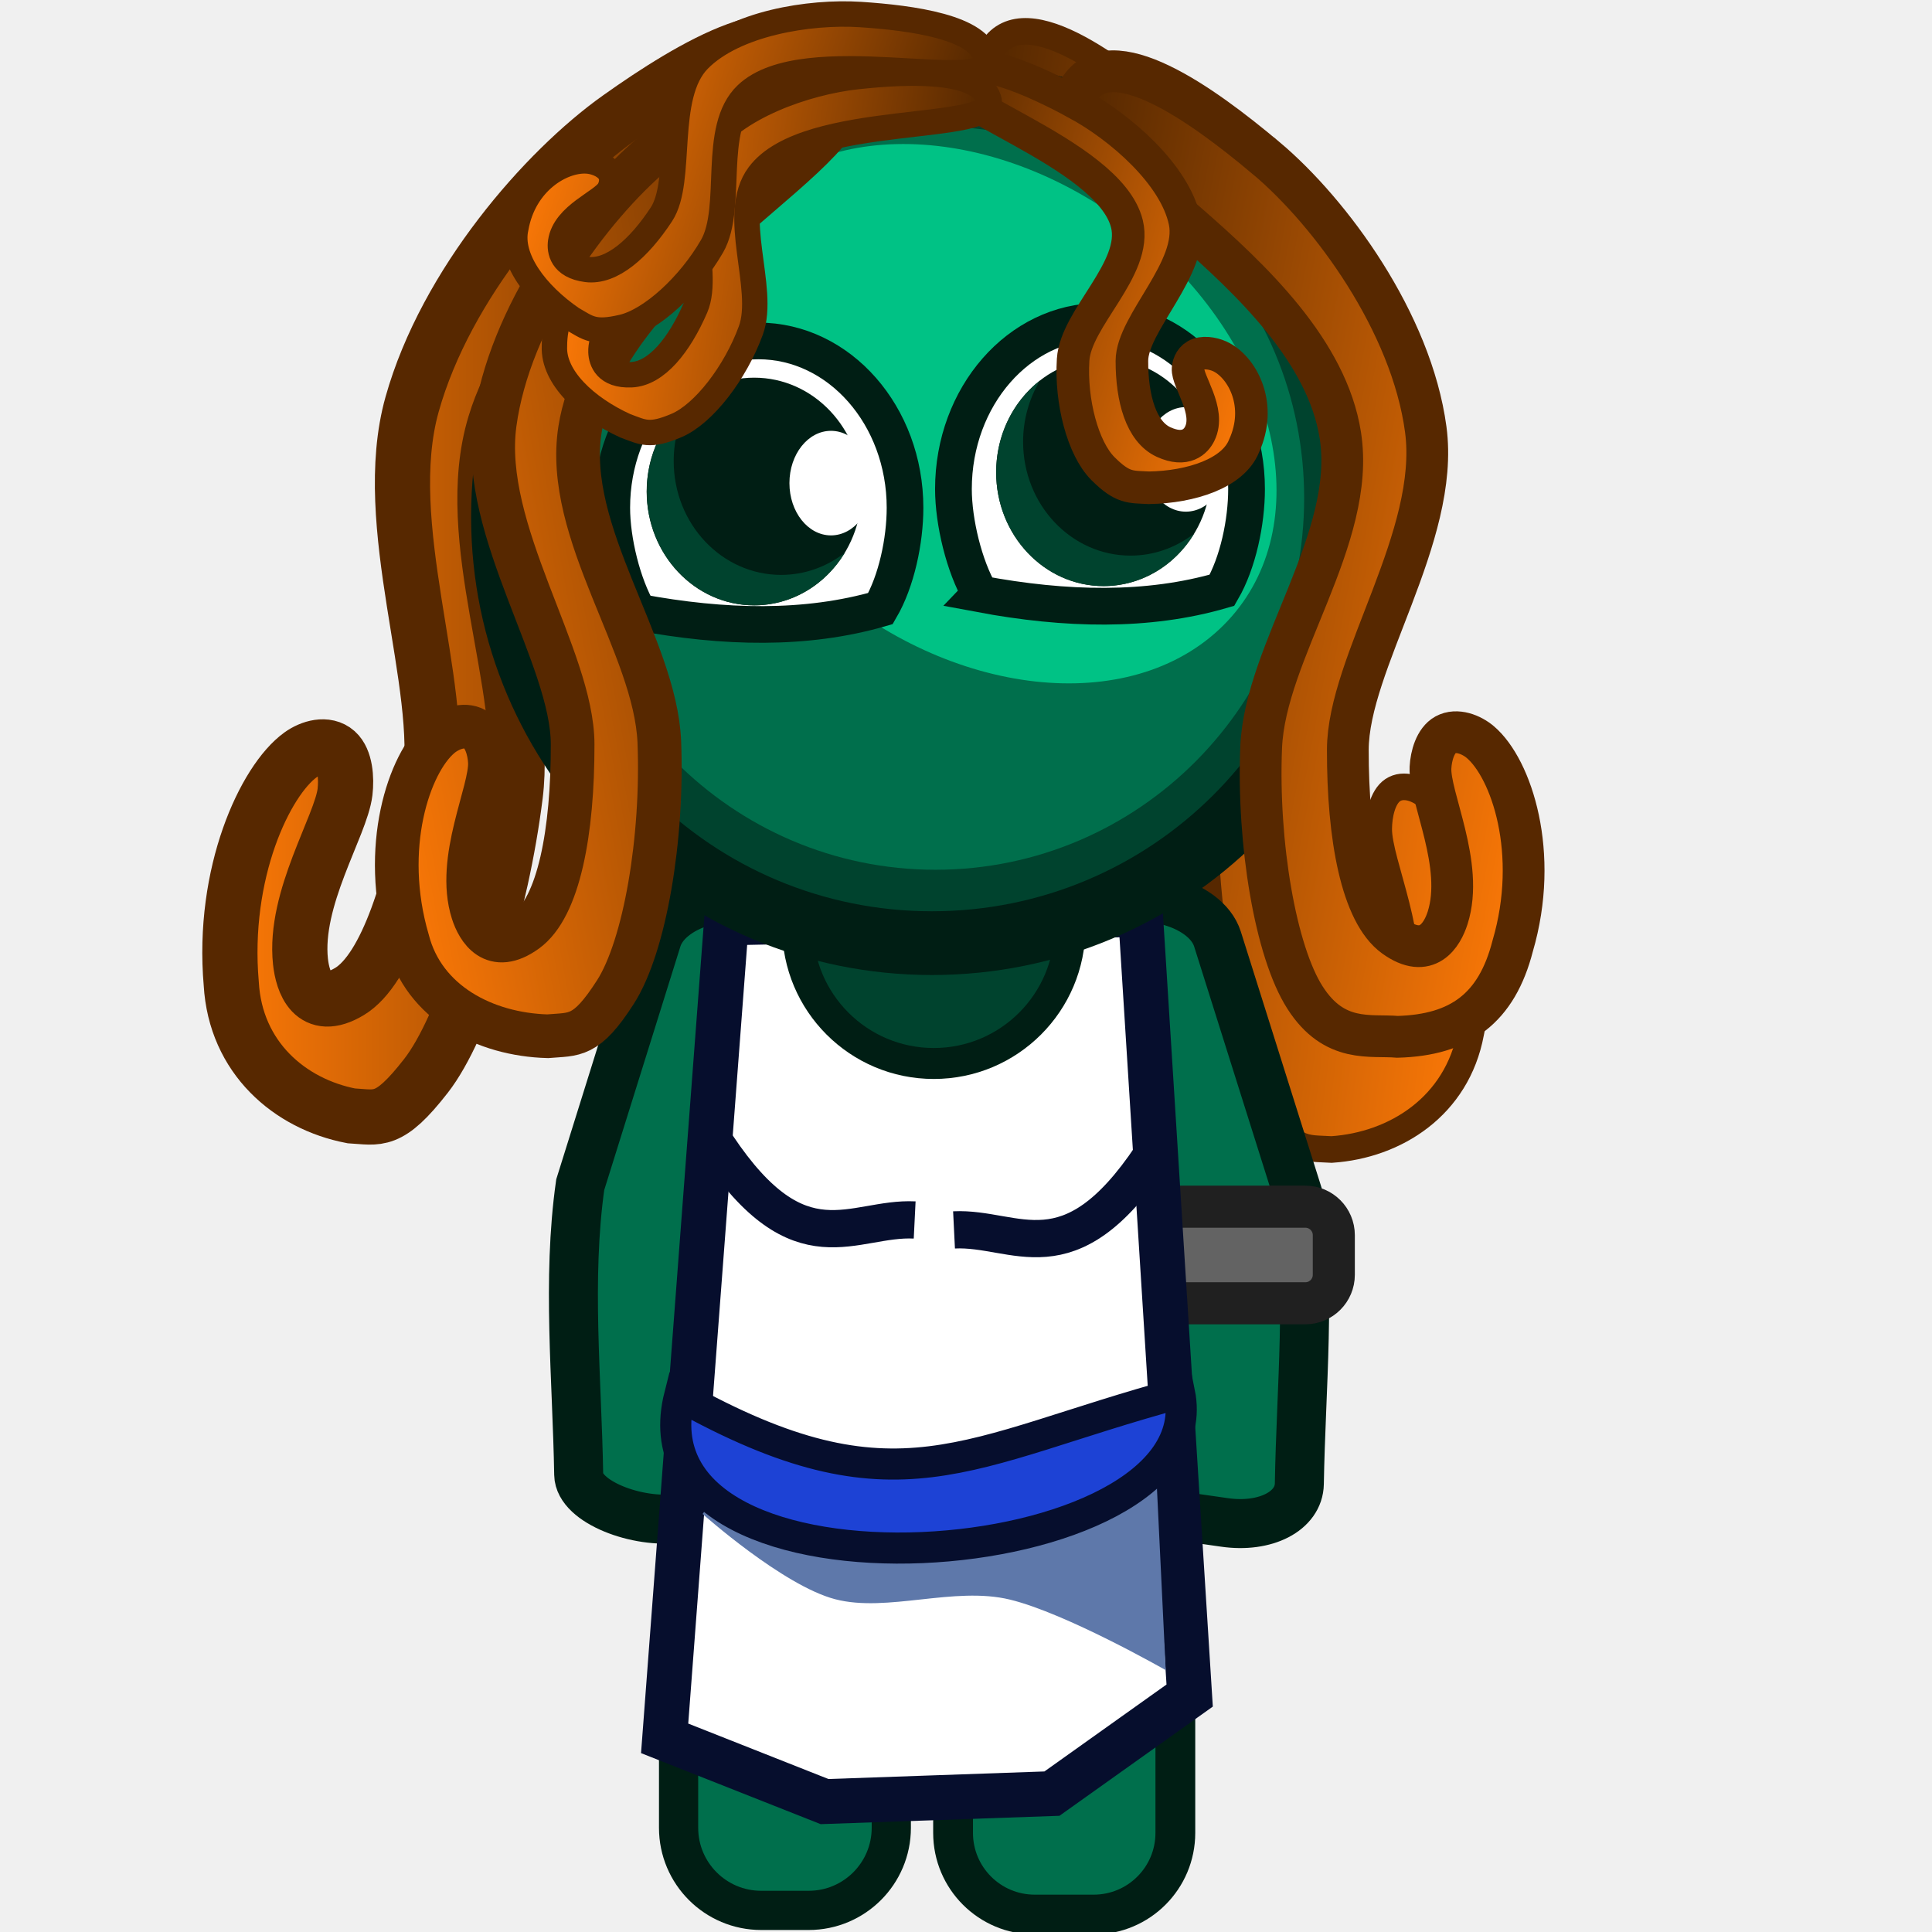
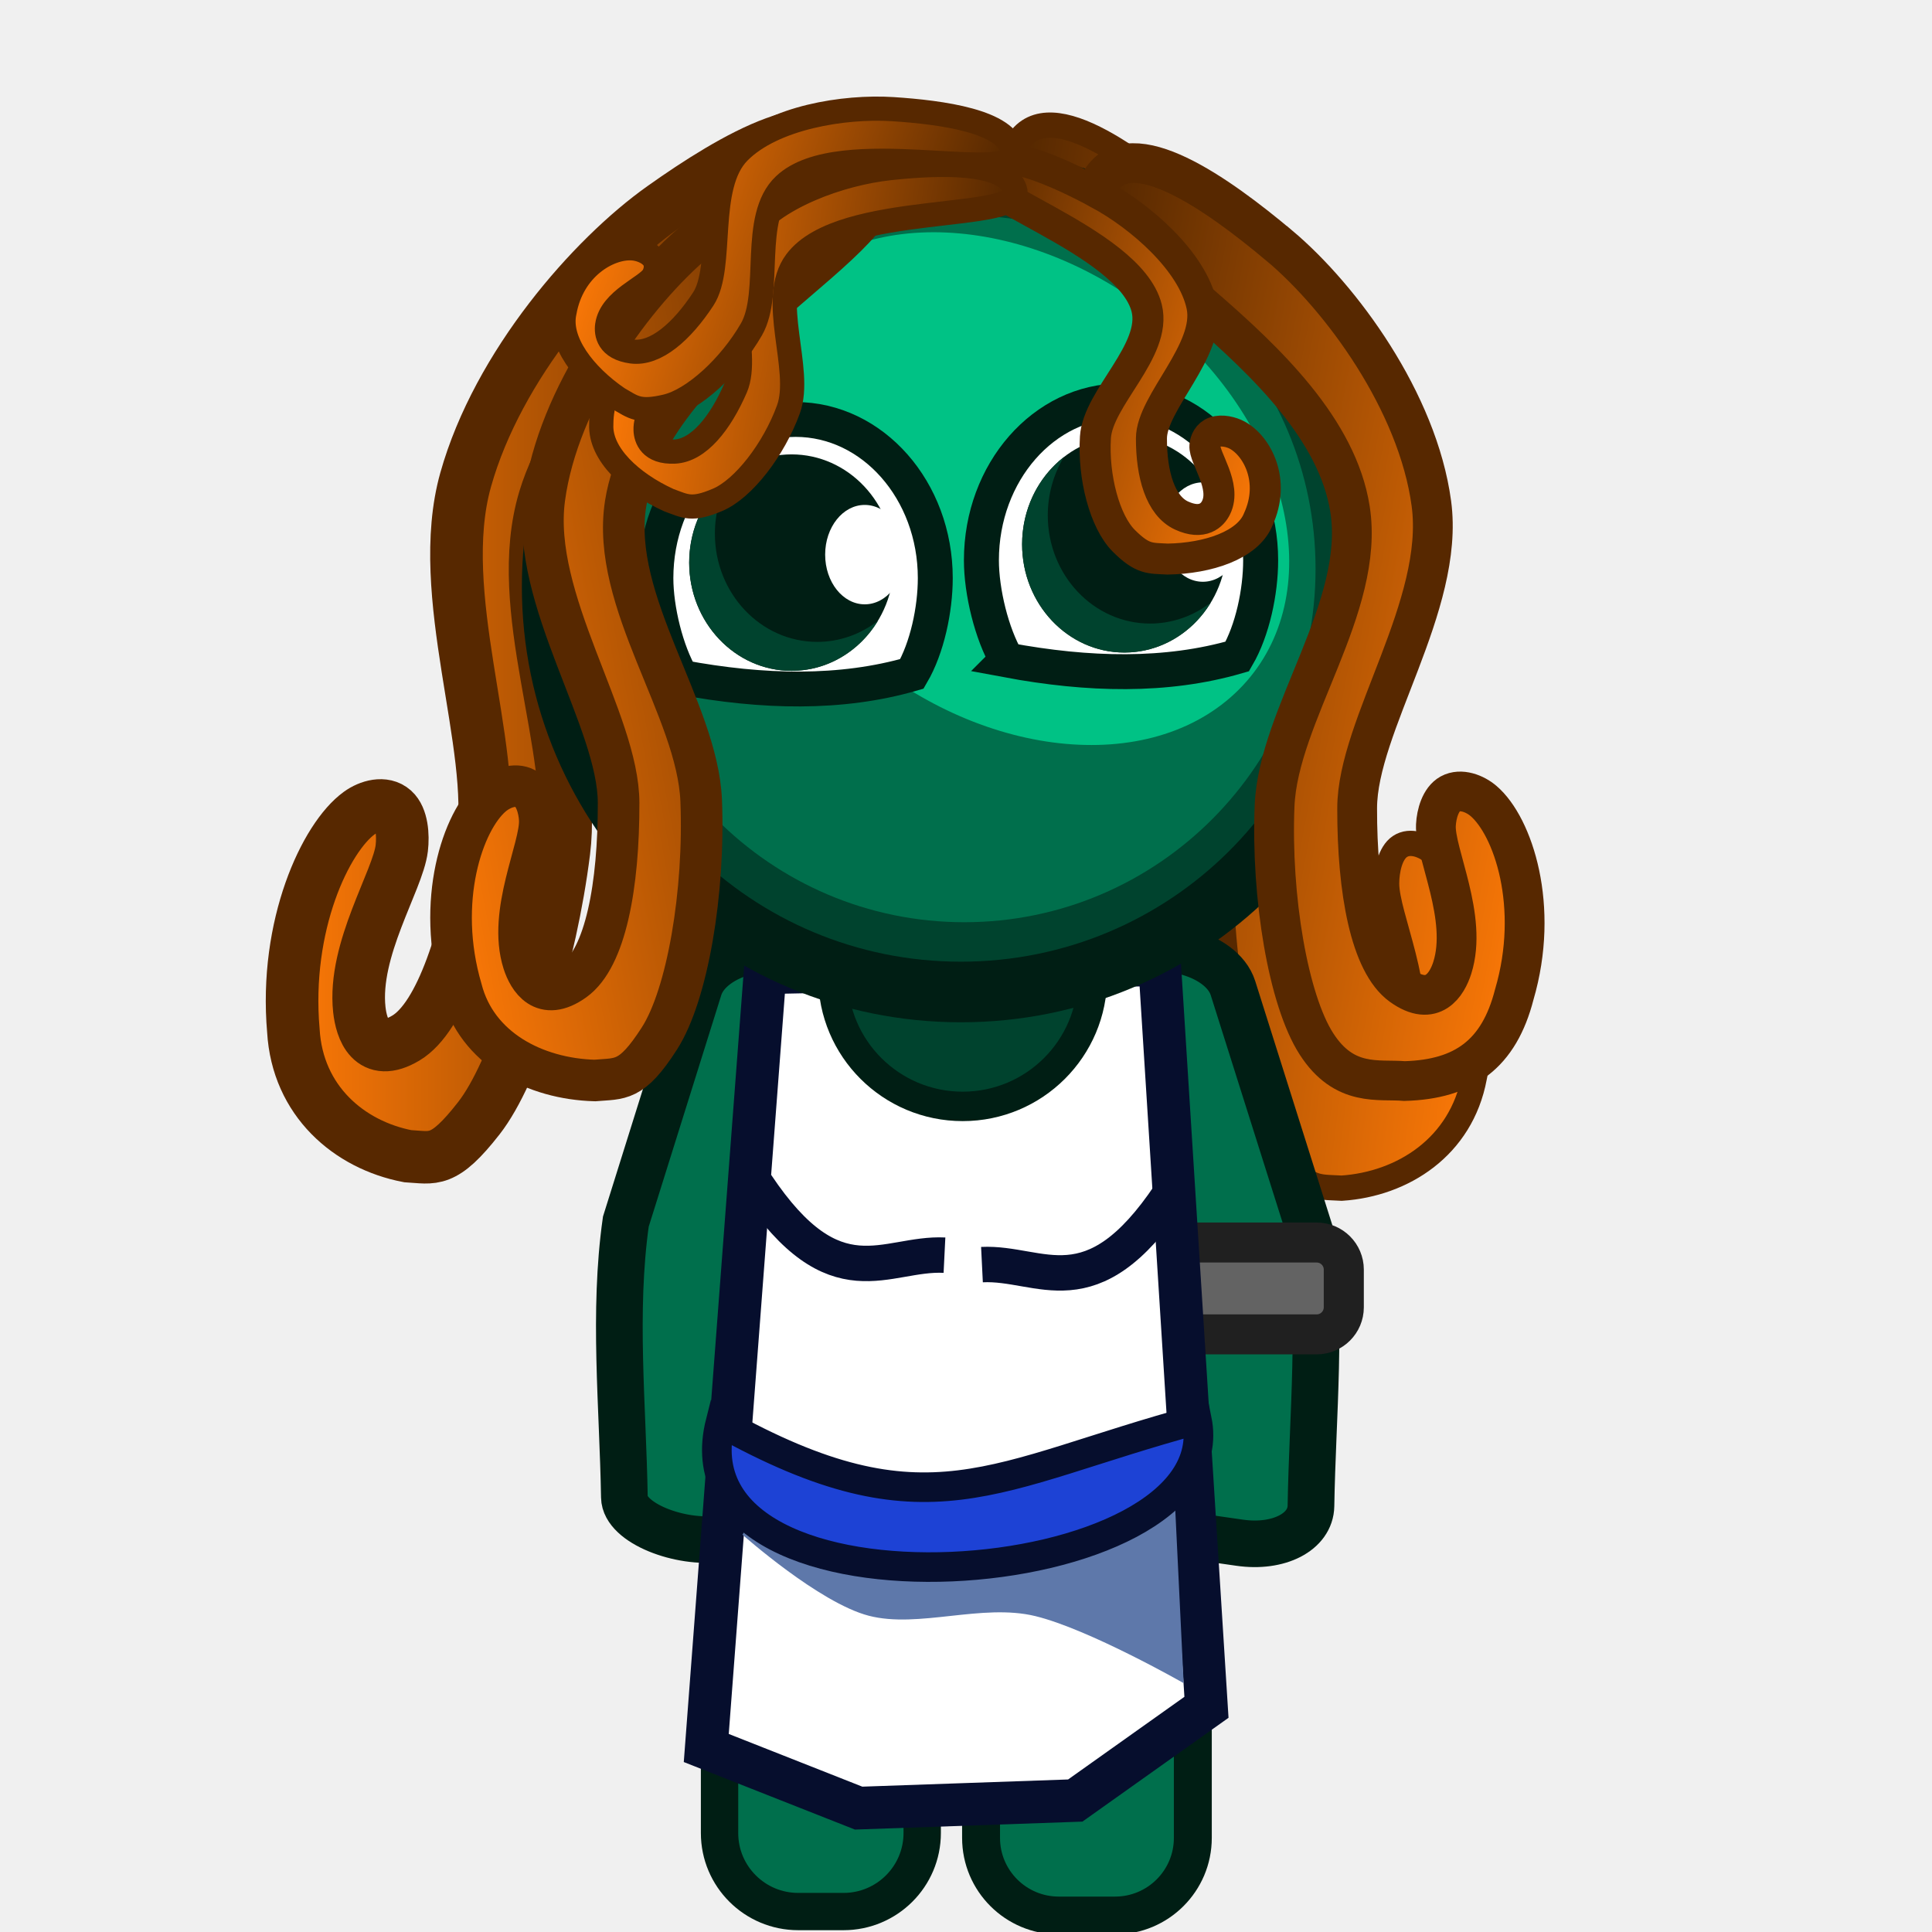
<svg xmlns="http://www.w3.org/2000/svg" xmlns:xlink="http://www.w3.org/1999/xlink" width="100" height="100" viewBox="0 0 26.458 26.458" version="1.1" id="svg5" xml:space="preserve">
  <defs id="defs2">
    <linearGradient id="linearGradient25">
      <stop style="stop-color:#ff7a07;stop-opacity:1;" offset="0" id="stop25" />
      <stop style="stop-color:#4f2500;stop-opacity:1;" offset="1" id="stop26" />
    </linearGradient>
    <linearGradient id="linearGradient13895">
      <stop style="stop-color:#000000;stop-opacity:1;" offset="0" id="stop13893" />
    </linearGradient>
    <filter style="color-interpolation-filters:sRGB;" id="filter14269" x="-0.312" y="-0.296" width="1.623" height="1.592">
      <feGaussianBlur stdDeviation="0.205" result="blur" id="feGaussianBlur14263" />
      <feComposite in="SourceGraphic" in2="blur" operator="in" result="composite1" id="feComposite14265" />
      <feComposite in="composite1" in2="composite1" operator="in" result="composite2" id="feComposite14267" />
    </filter>
    <linearGradient xlink:href="#linearGradient25" id="linearGradient26" x1="31.332" y1="17.465" x2="41.037" y2="17.465" gradientUnits="userSpaceOnUse" gradientTransform="matrix(0.8630595,0,0,0.9815775,-24.06081,-9.209315)" />
    <linearGradient xlink:href="#linearGradient25" id="linearGradient28" gradientUnits="userSpaceOnUse" gradientTransform="matrix(0.8556845,-0.1176413,0.1562352,0.8334166,-25.02299,-2.66728)" x1="31.332" y1="17.465" x2="41.037" y2="17.465" />
    <linearGradient xlink:href="#linearGradient25" id="linearGradient29" gradientUnits="userSpaceOnUse" gradientTransform="matrix(-0.8556845,-0.1176413,-0.1562352,0.8334166,51.32215,-2.590417)" x1="31.332" y1="17.465" x2="41.037" y2="17.465" />
    <linearGradient xlink:href="#linearGradient25" id="linearGradient30" gradientUnits="userSpaceOnUse" gradientTransform="matrix(-0.8810269,-0.1055513,-0.123513,0.9738849,50.79051,-5.025072)" x1="31.332" y1="17.465" x2="41.037" y2="17.465" />
    <linearGradient xlink:href="#linearGradient25" id="linearGradient31" gradientUnits="userSpaceOnUse" gradientTransform="matrix(-0.5811776,-0.05116711,-0.1061144,0.3624878,37.82335,-0.6518161)" x1="31.332" y1="17.465" x2="41.037" y2="17.465" />
    <linearGradient xlink:href="#linearGradient25" id="linearGradient32" gradientUnits="userSpaceOnUse" gradientTransform="matrix(0.5643045,0.185282,-0.05607569,0.4000243,-8.914278,-10.34722)" x1="31.332" y1="17.465" x2="41.037" y2="17.465" />
    <linearGradient xlink:href="#linearGradient25" id="linearGradient33" gradientUnits="userSpaceOnUse" gradientTransform="matrix(0.5241001,0.2794424,-0.1239424,0.3844506,-6.606401,-14.57521)" x1="31.332" y1="17.465" x2="41.037" y2="17.465" />
  </defs>
  <g id="layer1">
-     <path style="fill:url(#linearGradient30);stroke:#572800;stroke-width:0.364;stroke-dasharray:none;stroke-opacity:1" d="m 16.216,1.737 c 0.94,0.835 2.131,2.538 2.396,4.235 0.266,1.696 -0.951,3.754 -0.901,5.138 0.05,1.384 0.289,2.586 0.765,2.947 0.476,0.361 0.67,-0.054 0.735,-0.325 0.205,-0.85 -0.332,-1.911 -0.33,-2.38 9.08e-4,-0.189 0.052,-0.437 0.191,-0.531 0.151,-0.102 0.363,-0.017 0.495,0.102 0.45,0.406 0.899,1.736 0.574,3.224 -0.187,1 -1.027,1.536 -1.904,1.595 -0.381,-0.024 -0.536,0.048 -0.977,-0.669 -0.441,-0.717 -0.762,-2.43 -0.765,-3.961 -0.003,-1.531 1.213,-3.374 0.923,-5.006 -0.469,-2.641 -4.346,-4.388 -3.87,-5.363 0.406,-0.831 1.727,0.159 2.667,0.995 z" id="path30" />
-     <path id="path23" style="fill:#006f4c;fill-opacity:1;stroke:#001e14;stroke-width:0.671;stroke-miterlimit:4;stroke-dasharray:none;stroke-opacity:1" d="m 9.706,12.328 c -0.347,0.081 -0.628,0.278 -0.708,0.532 l -1.052,3.364 c -0.184,1.305 -0.043,2.653 -0.021,3.97 0.006,0.375 0.81,0.678 1.371,0.597 0.605,-0.064 0.887,-0.15 1.033,-0.826 0.117,-1.099 -0.254,-2.294 -0.009,-3.369 l 1.101,-3.49 c 0.116,-0.368 -0.237,-0.71 -0.792,-0.767 l -0.42,-0.043 c -0.173,-0.018 -0.345,-0.005 -0.503,0.032 z" />
-     <path id="path22" style="fill:#006f4c;fill-opacity:1;stroke:#001e14;stroke-width:0.671;stroke-miterlimit:4;stroke-dasharray:none;stroke-opacity:1" d="m 15.965,12.328 c 0.347,0.081 0.628,0.278 0.708,0.532 l 1.1,3.489 c 0.184,1.305 0.043,2.653 0.021,3.97 -0.006,0.375 -0.464,0.611 -1.025,0.53 l -0.425,-0.061 c -0.561,-0.081 -1.008,-0.449 -1.002,-0.823 -0.117,-1.099 0.254,-2.294 0.009,-3.369 l -1.101,-3.49 c -0.116,-0.368 0.237,-0.71 0.792,-0.767 l 0.42,-0.043 c 0.173,-0.018 0.345,-0.005 0.503,0.032 z" />
-     <rect style="fill:#636363;fill-opacity:1;stroke:#202020;stroke-width:0.576;stroke-opacity:1" id="rect22" width="2.95" height="1.323" x="-18.266" y="16.525" ry="0.39" transform="scale(-1,1)" />
-     <path style="fill:url(#linearGradient26);stroke:#572800;stroke-width:0.756;stroke-dasharray:none;stroke-opacity:1" d="M 8.474,1.617 C 7.465,2.334 6.108,3.883 5.644,5.536 5.18,7.188 6.102,9.376 5.884,10.744 5.666,12.112 5.289,13.277 4.785,13.579 4.282,13.88 4.145,13.445 4.115,13.169 c -0.094,-0.868 0.555,-1.858 0.61,-2.324 0.022,-0.188 0.003,-0.44 -0.12,-0.55 -0.134,-0.12 -0.348,-0.06 -0.49,0.043 -0.484,0.35 -1.08,1.617 -0.948,3.133 0.058,1.015 0.803,1.648 1.642,1.81 0.371,0.021 0.512,0.111 1.025,-0.548 C 6.347,14.073 6.866,12.411 7.056,10.891 7.246,9.371 6.299,7.397 6.778,5.811 7.554,3.244 11.509,1.971 11.169,0.946 10.879,0.073 9.483,0.899 8.474,1.617 Z" id="path17" />
-     <rect style="fill:#006f4c;fill-opacity:1;stroke:#001e14;stroke-width:0.537;stroke-opacity:1" id="rect46" width="2.913" height="6.427" x="9.293" y="19.735" ry="1.131" />
-     <rect style="fill:#006f4c;fill-opacity:1;stroke:#001e14;stroke-width:0.545;stroke-opacity:1" id="rect47" width="3.044" height="6.352" x="13.052" y="19.867" ry="1.118" />
-     <path id="rect9738" style="fill:#ffffff;fill-opacity:1;stroke:#060e2d;stroke-width:0.614;stroke-miterlimit:4;stroke-dasharray:none;stroke-opacity:1" d="m 9.947,12.639 -0.845,11.167 2.19,0.866 3.114,-0.109 1.886,-1.343 -0.673,-10.697 z" />
-     <ellipse style="fill:#00432e;fill-opacity:1;stroke:#001e14;stroke-width:0.424;stroke-miterlimit:4;stroke-dasharray:none;stroke-opacity:1" id="path11105" cx="12.788" cy="12.699" rx="1.865" ry="1.865" />
-     <ellipse style="fill:#00432e;fill-opacity:1;stroke:#001e14;stroke-width:0.873;stroke-miterlimit:4;stroke-dasharray:none;stroke-opacity:1" id="ellipse3" cx="12.762" cy="7.076" rx="5.874" ry="5.84" />
-     <ellipse style="fill:#006f4c;fill-opacity:1;stroke:none;stroke-width:0.303;stroke-miterlimit:4;stroke-dasharray:none;stroke-opacity:1" id="ellipse4" cx="12.811" cy="6.821" rx="5.049" ry="5.09" />
-     <ellipse style="fill:#00c285;fill-opacity:1;stroke:none;stroke-width:0.898;stroke-dasharray:none;stroke-opacity:1" id="ellipse8" cx="5.283" cy="13.206" rx="3.255" ry="4.343" transform="matrix(0.7525926,-0.6584864,0.7214877,0.6924272,0,0)" />
-     <path id="path12" style="fill:#ffffff;fill-opacity:1;stroke:#001e14;stroke-width:0.502;stroke-miterlimit:4;stroke-dasharray:none;stroke-opacity:1" d="M 8.745,8.384 C 8.525,8.009 8.378,7.405 8.378,6.954 8.378,5.692 9.277,4.669 10.386,4.669 c 1.109,1.5e-5 2.008,1.023 2.008,2.285 -5e-6,0.451 -0.117,1.005 -0.336,1.38 -1.019,0.295 -2.141,0.269 -3.313,0.05 z" />
-     <ellipse style="fill:#001e14;fill-opacity:1;stroke:none;stroke-width:1.415" id="ellipse31" cx="10.328" cy="6.731" rx="1.472" ry="1.559" />
-     <path id="path36" style="fill:#00432e;fill-opacity:1;stroke:none;stroke-width:1.415" d="M 9.457,5.475 A 1.472,1.559 0 0 0 8.857,6.731 1.472,1.559 0 0 0 10.329,8.29 1.472,1.559 0 0 0 11.569,7.57 1.472,1.559 0 0 1 10.698,7.873 1.472,1.559 0 0 1 9.226,6.313 1.472,1.559 0 0 1 9.457,5.475 Z" />
-     <ellipse style="fill:#ffffff;fill-opacity:1;stroke:none;stroke-width:0.597" id="ellipse36" cx="11.38" cy="6.616" rx="0.569" ry="0.716" />
-     <path id="path42" style="fill:#ffffff;fill-opacity:1;stroke:#001e14;stroke-width:0.503;stroke-miterlimit:4;stroke-dasharray:none;stroke-opacity:1" d="M 13.424,8.133 C 13.204,7.756 13.057,7.149 13.057,6.697 c 9.7e-5,-1.268 0.899,-2.296 2.007,-2.296 1.109,1.5e-5 2.007,1.028 2.007,2.296 -6e-6,0.453 -0.117,1.009 -0.336,1.386 -1.019,0.297 -2.141,0.27 -3.312,0.051 z" />
-     <ellipse style="fill:#001e14;fill-opacity:1;stroke:none;stroke-width:1.415" id="ellipse42" cx="15.114" cy="6.467" rx="1.472" ry="1.559" />
-     <path id="path43" style="fill:#00432e;fill-opacity:1;stroke:none;stroke-width:1.415" d="M 14.242,5.211 A 1.472,1.559 0 0 0 13.642,6.467 1.472,1.559 0 0 0 15.114,8.027 1.472,1.559 0 0 0 16.354,7.306 1.472,1.559 0 0 1 15.483,7.609 1.472,1.559 0 0 1 14.011,6.049 1.472,1.559 0 0 1 14.242,5.211 Z" />
-     <ellipse style="fill:#ffffff;fill-opacity:1;stroke:none;stroke-width:0.597" id="ellipse43" cx="16.24" cy="6.291" rx="0.569" ry="0.716" />
-     <path style="fill:#5e78aa;stroke-width:0.572;stroke-linecap:round;stroke-dasharray:none;fill-opacity:1" d="m 9.622,20.733 c 0,0 1.101,0.982 1.816,1.168 0.715,0.186 1.627,-0.181 2.393,0.005 0.773,0.188 2.133,0.966 2.133,0.966 l -0.13,-2.695 -5.938,0.173 z" id="path2" />
-     <path id="path1" style="fill:#1d42d5;fill-opacity:1;stroke:#060e2d;stroke-width:0.426;stroke-opacity:1" d="m 9.307,19.113 c -0.781,3.081 7.355,2.479 6.847,-0.036 -2.945,0.796 -3.868,1.701 -6.847,0.036 z" />
-     <path style="fill:url(#linearGradient28);stroke:#572800;stroke-width:0.598;stroke-dasharray:none;stroke-opacity:1" d="M 8.957,2.09 C 8.071,2.837 6.972,4.337 6.775,5.803 6.578,7.27 7.84,9.001 7.842,10.192 7.844,11.384 7.655,12.424 7.204,12.749 6.753,13.074 6.548,12.723 6.474,12.492 6.243,11.768 6.728,10.839 6.709,10.436 6.701,10.273 6.642,10.062 6.503,9.986 6.351,9.902 6.148,9.982 6.024,10.089 c -0.424,0.363 -0.813,1.52 -0.441,2.789 0.219,0.854 1.058,1.289 1.916,1.313 0.371,-0.032 0.525,0.025 0.929,-0.605 0.404,-0.63 0.654,-2.112 0.601,-3.428 C 8.974,8.841 7.72,7.294 7.943,5.882 8.304,3.597 12.022,1.977 11.522,1.153 11.096,0.451 9.843,1.343 8.957,2.09 Z" id="path28" />
-     <path style="fill:url(#linearGradient29);stroke:#572800;stroke-width:0.572;stroke-dasharray:none;stroke-opacity:1" d="m 17.342,2.167 c 0.886,0.747 1.986,2.247 2.183,3.713 0.197,1.466 -1.066,3.198 -1.067,4.389 -0.002,1.191 0.187,2.232 0.638,2.557 0.451,0.325 0.656,-0.026 0.729,-0.257 0.231,-0.724 -0.254,-1.653 -0.235,-2.056 0.008,-0.163 0.067,-0.374 0.206,-0.451 0.151,-0.083 0.355,-0.004 0.479,0.103 0.424,0.363 0.813,1.52 0.441,2.789 -0.219,0.854 -0.719,1.221 -1.576,1.245 -0.371,-0.032 -0.865,0.093 -1.268,-0.537 -0.404,-0.63 -0.654,-2.112 -0.601,-3.428 0.054,-1.316 1.307,-2.863 1.084,-4.275 -0.36,-2.285 -4.079,-3.905 -3.579,-4.728 0.426,-0.702 1.679,0.19 2.565,0.936 z" id="path29" />
-     <path style="fill:url(#linearGradient31);stroke:#572800;stroke-width:0.446;stroke-dasharray:none;stroke-opacity:1" d="m 14.744,1.417 c 0.602,0.325 1.349,0.977 1.482,1.615 0.134,0.638 -0.724,1.391 -0.725,1.909 -0.001,0.518 0.127,0.971 0.433,1.112 0.306,0.141 0.446,-0.011 0.495,-0.112 0.157,-0.315 -0.173,-0.719 -0.159,-0.894 0.005,-0.071 0.045,-0.163 0.14,-0.196 0.103,-0.036 0.241,-0.002 0.326,0.045 0.288,0.158 0.553,0.661 0.3,1.213 -0.149,0.371 -0.719,0.561 -1.301,0.571 -0.252,-0.014 -0.357,0.011 -0.631,-0.263 -0.274,-0.274 -0.444,-0.919 -0.408,-1.491 0.036,-0.573 0.888,-1.245 0.737,-1.86 -0.245,-0.994 -2.77,-1.698 -2.431,-2.057 0.289,-0.305 1.14,0.083 1.742,0.407 z" id="path31" />
-     <path style="fill:url(#linearGradient32);stroke:#572800;stroke-width:0.348;stroke-dasharray:none;stroke-opacity:1" d="M 11.74,1.049 C 11.039,1.125 10.063,1.465 9.665,2.039 9.268,2.613 9.746,3.702 9.525,4.213 9.304,4.724 8.991,5.117 8.645,5.132 8.299,5.147 8.234,4.94 8.23,4.821 8.218,4.448 8.699,4.183 8.762,4.005 8.787,3.933 8.789,3.827 8.715,3.756 8.634,3.678 8.491,3.656 8.392,3.668 8.055,3.706 7.593,4.095 7.593,4.741 7.573,5.167 8.024,5.585 8.563,5.831 8.804,5.919 8.891,5.986 9.264,5.827 9.637,5.669 10.072,5.103 10.283,4.524 10.494,3.946 9.987,2.938 10.392,2.394 11.045,1.515 13.704,1.845 13.54,1.355 13.401,0.937 12.441,0.974 11.74,1.049 Z" id="path32" />
-     <path style="fill:url(#linearGradient33);stroke:#572800;stroke-width:0.348;stroke-dasharray:none;stroke-opacity:1" d="M 11.784,0.199 C 11.08,0.154 10.06,0.321 9.57,0.818 9.08,1.315 9.363,2.47 9.058,2.935 8.753,3.401 8.377,3.735 8.033,3.69 7.69,3.645 7.661,3.43 7.678,3.312 7.731,2.942 8.25,2.764 8.342,2.6 8.379,2.533 8.4,2.428 8.339,2.346 8.273,2.256 8.135,2.209 8.036,2.204 7.698,2.184 7.176,2.487 7.064,3.124 c -0.093,0.416 0.28,0.905 0.768,1.24 0.222,0.128 0.297,0.209 0.691,0.117 0.395,-0.092 0.92,-0.575 1.228,-1.109 0.307,-0.534 -0.019,-1.614 0.473,-2.08 0.795,-0.754 3.357,0.028 3.281,-0.483 -0.066,-0.436 -1.018,-0.564 -1.721,-0.61 z" id="path33" />
-     <path style="fill:none;fill-opacity:1;stroke:#060e2d;stroke-width:0.51;stroke-dasharray:none;stroke-opacity:1" d="m 9.822,15.691 c 1.136,1.702 1.854,0.974 2.704,1.016" id="path38" />
-     <path style="fill:none;fill-opacity:1;stroke:#060e2d;stroke-width:0.51;stroke-dasharray:none;stroke-opacity:1" d="m 15.769,15.827 c -1.136,1.702 -1.854,0.974 -2.704,1.016" id="path39" />
+     <g id="g1" transform="matrix(0.9527215,0,0,0.9507074,1.000326,1.305528)">
+       <path style="fill:url(#linearGradient30);stroke:#572800;stroke-width:0.364;stroke-dasharray:none;stroke-opacity:1" d="m 16.216,1.737 c 0.94,0.835 2.131,2.538 2.396,4.235 0.266,1.696 -0.951,3.754 -0.901,5.138 0.05,1.384 0.289,2.586 0.765,2.947 0.476,0.361 0.67,-0.054 0.735,-0.325 0.205,-0.85 -0.332,-1.911 -0.33,-2.38 9.08e-4,-0.189 0.052,-0.437 0.191,-0.531 0.151,-0.102 0.363,-0.017 0.495,0.102 0.45,0.406 0.899,1.736 0.574,3.224 -0.187,1 -1.027,1.536 -1.904,1.595 -0.381,-0.024 -0.536,0.048 -0.977,-0.669 -0.441,-0.717 -0.762,-2.43 -0.765,-3.961 -0.003,-1.531 1.213,-3.374 0.923,-5.006 -0.469,-2.641 -4.346,-4.388 -3.87,-5.363 0.406,-0.831 1.727,0.159 2.667,0.995 z" id="path30" />
+       <path id="path23" style="fill:#006f4c;fill-opacity:1;stroke:#001e14;stroke-width:0.671;stroke-miterlimit:4;stroke-dasharray:none;stroke-opacity:1" d="m 9.706,12.328 c -0.347,0.081 -0.628,0.278 -0.708,0.532 l -1.052,3.364 c -0.184,1.305 -0.043,2.653 -0.021,3.97 0.006,0.375 0.81,0.678 1.371,0.597 0.605,-0.064 0.887,-0.15 1.033,-0.826 0.117,-1.099 -0.254,-2.294 -0.009,-3.369 l 1.101,-3.49 c 0.116,-0.368 -0.237,-0.71 -0.792,-0.767 l -0.42,-0.043 c -0.173,-0.018 -0.345,-0.005 -0.503,0.032 z" />
+       <path id="path22" style="fill:#006f4c;fill-opacity:1;stroke:#001e14;stroke-width:0.671;stroke-miterlimit:4;stroke-dasharray:none;stroke-opacity:1" d="m 15.965,12.328 c 0.347,0.081 0.628,0.278 0.708,0.532 l 1.1,3.489 c 0.184,1.305 0.043,2.653 0.021,3.97 -0.006,0.375 -0.464,0.611 -1.025,0.53 l -0.425,-0.061 c -0.561,-0.081 -1.008,-0.449 -1.002,-0.823 -0.117,-1.099 0.254,-2.294 0.009,-3.369 l -1.101,-3.49 c -0.116,-0.368 0.237,-0.71 0.792,-0.767 l 0.42,-0.043 c 0.173,-0.018 0.345,-0.005 0.503,0.032 z" />
+       <rect style="fill:#636363;fill-opacity:1;stroke:#202020;stroke-width:0.576;stroke-opacity:1" id="rect22" width="2.95" height="1.323" x="-18.266" y="16.525" ry="0.39" transform="scale(-1,1)" />
+       <path style="fill:url(#linearGradient26);stroke:#572800;stroke-width:0.756;stroke-dasharray:none;stroke-opacity:1" d="M 8.474,1.617 C 7.465,2.334 6.108,3.883 5.644,5.536 5.18,7.188 6.102,9.376 5.884,10.744 5.666,12.112 5.289,13.277 4.785,13.579 4.282,13.88 4.145,13.445 4.115,13.169 c -0.094,-0.868 0.555,-1.858 0.61,-2.324 0.022,-0.188 0.003,-0.44 -0.12,-0.55 -0.134,-0.12 -0.348,-0.06 -0.49,0.043 -0.484,0.35 -1.08,1.617 -0.948,3.133 0.058,1.015 0.803,1.648 1.642,1.81 0.371,0.021 0.512,0.111 1.025,-0.548 C 6.347,14.073 6.866,12.411 7.056,10.891 7.246,9.371 6.299,7.397 6.778,5.811 7.554,3.244 11.509,1.971 11.169,0.946 10.879,0.073 9.483,0.899 8.474,1.617 Z" id="path17" />
+       <rect style="fill:#006f4c;fill-opacity:1;stroke:#001e14;stroke-width:0.537;stroke-opacity:1" id="rect46" width="2.913" height="6.427" x="9.293" y="19.735" ry="1.131" />
+       <rect style="fill:#006f4c;fill-opacity:1;stroke:#001e14;stroke-width:0.545;stroke-opacity:1" id="rect47" width="3.044" height="6.352" x="13.052" y="19.867" ry="1.118" />
+       <path id="rect9738" style="fill:#ffffff;fill-opacity:1;stroke:#060e2d;stroke-width:0.614;stroke-miterlimit:4;stroke-dasharray:none;stroke-opacity:1" d="m 9.947,12.639 -0.845,11.167 2.19,0.866 3.114,-0.109 1.886,-1.343 -0.673,-10.697 z" />
+       <ellipse style="fill:#00432e;fill-opacity:1;stroke:#001e14;stroke-width:0.424;stroke-miterlimit:4;stroke-dasharray:none;stroke-opacity:1" id="path11105" cx="12.788" cy="12.699" rx="1.865" ry="1.865" />
+       <ellipse style="fill:#00432e;fill-opacity:1;stroke:#001e14;stroke-width:0.873;stroke-miterlimit:4;stroke-dasharray:none;stroke-opacity:1" id="ellipse3" cx="12.762" cy="7.076" rx="5.874" ry="5.84" />
+       <ellipse style="fill:#006f4c;fill-opacity:1;stroke:none;stroke-width:0.303;stroke-miterlimit:4;stroke-dasharray:none;stroke-opacity:1" id="ellipse4" cx="12.811" cy="6.821" rx="5.049" ry="5.09" />
+       <ellipse style="fill:#00c285;fill-opacity:1;stroke:none;stroke-width:0.898;stroke-dasharray:none;stroke-opacity:1" id="ellipse8" cx="5.283" cy="13.206" rx="3.255" ry="4.343" transform="matrix(0.7525926,-0.6584864,0.7214877,0.6924272,0,0)" />
+       <path id="path12" style="fill:#ffffff;fill-opacity:1;stroke:#001e14;stroke-width:0.502;stroke-miterlimit:4;stroke-dasharray:none;stroke-opacity:1" d="M 8.745,8.384 C 8.525,8.009 8.378,7.405 8.378,6.954 8.378,5.692 9.277,4.669 10.386,4.669 c 1.109,1.5e-5 2.008,1.023 2.008,2.285 -5e-6,0.451 -0.117,1.005 -0.336,1.38 -1.019,0.295 -2.141,0.269 -3.313,0.05 z" />
+       <ellipse style="fill:#001e14;fill-opacity:1;stroke:none;stroke-width:1.415" id="ellipse31" cx="10.328" cy="6.731" rx="1.472" ry="1.559" />
+       <path id="path36" style="fill:#00432e;fill-opacity:1;stroke:none;stroke-width:1.415" d="M 9.457,5.475 A 1.472,1.559 0 0 0 8.857,6.731 1.472,1.559 0 0 0 10.329,8.29 1.472,1.559 0 0 0 11.569,7.57 1.472,1.559 0 0 1 10.698,7.873 1.472,1.559 0 0 1 9.226,6.313 1.472,1.559 0 0 1 9.457,5.475 Z" />
+       <ellipse style="fill:#ffffff;fill-opacity:1;stroke:none;stroke-width:0.597" id="ellipse36" cx="11.38" cy="6.616" rx="0.569" ry="0.716" />
+       <path id="path42" style="fill:#ffffff;fill-opacity:1;stroke:#001e14;stroke-width:0.503;stroke-miterlimit:4;stroke-dasharray:none;stroke-opacity:1" d="M 13.424,8.133 C 13.204,7.756 13.057,7.149 13.057,6.697 c 9.7e-5,-1.268 0.899,-2.296 2.007,-2.296 1.109,1.5e-5 2.007,1.028 2.007,2.296 -6e-6,0.453 -0.117,1.009 -0.336,1.386 -1.019,0.297 -2.141,0.27 -3.312,0.051 z" />
+       <ellipse style="fill:#001e14;fill-opacity:1;stroke:none;stroke-width:1.415" id="ellipse42" cx="15.114" cy="6.467" rx="1.472" ry="1.559" />
+       <path id="path43" style="fill:#00432e;fill-opacity:1;stroke:none;stroke-width:1.415" d="M 14.242,5.211 A 1.472,1.559 0 0 0 13.642,6.467 1.472,1.559 0 0 0 15.114,8.027 1.472,1.559 0 0 0 16.354,7.306 1.472,1.559 0 0 1 15.483,7.609 1.472,1.559 0 0 1 14.011,6.049 1.472,1.559 0 0 1 14.242,5.211 Z" />
+       <ellipse style="fill:#ffffff;fill-opacity:1;stroke:none;stroke-width:0.597" id="ellipse43" cx="16.24" cy="6.291" rx="0.569" ry="0.716" />
+       <path style="fill:#5e78aa;fill-opacity:1;stroke-width:0.572;stroke-linecap:round;stroke-dasharray:none" d="m 9.622,20.733 c 0,0 1.101,0.982 1.816,1.168 0.715,0.186 1.627,-0.181 2.393,0.005 0.773,0.188 2.133,0.966 2.133,0.966 l -0.13,-2.695 -5.938,0.173 z" id="path2" />
+       <path id="path1" style="fill:#1d42d5;fill-opacity:1;stroke:#060e2d;stroke-width:0.426;stroke-opacity:1" d="m 9.307,19.113 c -0.781,3.081 7.355,2.479 6.847,-0.036 -2.945,0.796 -3.868,1.701 -6.847,0.036 z" />
+       <path style="fill:url(#linearGradient28);stroke:#572800;stroke-width:0.598;stroke-dasharray:none;stroke-opacity:1" d="M 8.957,2.09 C 8.071,2.837 6.972,4.337 6.775,5.803 6.578,7.27 7.84,9.001 7.842,10.192 7.844,11.384 7.655,12.424 7.204,12.749 6.753,13.074 6.548,12.723 6.474,12.492 6.243,11.768 6.728,10.839 6.709,10.436 6.701,10.273 6.642,10.062 6.503,9.986 6.351,9.902 6.148,9.982 6.024,10.089 c -0.424,0.363 -0.813,1.52 -0.441,2.789 0.219,0.854 1.058,1.289 1.916,1.313 0.371,-0.032 0.525,0.025 0.929,-0.605 0.404,-0.63 0.654,-2.112 0.601,-3.428 C 8.974,8.841 7.72,7.294 7.943,5.882 8.304,3.597 12.022,1.977 11.522,1.153 11.096,0.451 9.843,1.343 8.957,2.09 Z" id="path28" />
+       <path style="fill:url(#linearGradient29);stroke:#572800;stroke-width:0.572;stroke-dasharray:none;stroke-opacity:1" d="m 17.342,2.167 c 0.886,0.747 1.986,2.247 2.183,3.713 0.197,1.466 -1.066,3.198 -1.067,4.389 -0.002,1.191 0.187,2.232 0.638,2.557 0.451,0.325 0.656,-0.026 0.729,-0.257 0.231,-0.724 -0.254,-1.653 -0.235,-2.056 0.008,-0.163 0.067,-0.374 0.206,-0.451 0.151,-0.083 0.355,-0.004 0.479,0.103 0.424,0.363 0.813,1.52 0.441,2.789 -0.219,0.854 -0.719,1.221 -1.576,1.245 -0.371,-0.032 -0.865,0.093 -1.268,-0.537 -0.404,-0.63 -0.654,-2.112 -0.601,-3.428 0.054,-1.316 1.307,-2.863 1.084,-4.275 -0.36,-2.285 -4.079,-3.905 -3.579,-4.728 0.426,-0.702 1.679,0.19 2.565,0.936 z" id="path29" />
+       <path style="fill:url(#linearGradient31);stroke:#572800;stroke-width:0.446;stroke-dasharray:none;stroke-opacity:1" d="m 14.744,1.417 c 0.602,0.325 1.349,0.977 1.482,1.615 0.134,0.638 -0.724,1.391 -0.725,1.909 -0.001,0.518 0.127,0.971 0.433,1.112 0.306,0.141 0.446,-0.011 0.495,-0.112 0.157,-0.315 -0.173,-0.719 -0.159,-0.894 0.005,-0.071 0.045,-0.163 0.14,-0.196 0.103,-0.036 0.241,-0.002 0.326,0.045 0.288,0.158 0.553,0.661 0.3,1.213 -0.149,0.371 -0.719,0.561 -1.301,0.571 -0.252,-0.014 -0.357,0.011 -0.631,-0.263 -0.274,-0.274 -0.444,-0.919 -0.408,-1.491 0.036,-0.573 0.888,-1.245 0.737,-1.86 -0.245,-0.994 -2.77,-1.698 -2.431,-2.057 0.289,-0.305 1.14,0.083 1.742,0.407 z" id="path31" />
+       <path style="fill:url(#linearGradient32);stroke:#572800;stroke-width:0.348;stroke-dasharray:none;stroke-opacity:1" d="M 11.74,1.049 C 11.039,1.125 10.063,1.465 9.665,2.039 9.268,2.613 9.746,3.702 9.525,4.213 9.304,4.724 8.991,5.117 8.645,5.132 8.299,5.147 8.234,4.94 8.23,4.821 8.218,4.448 8.699,4.183 8.762,4.005 8.787,3.933 8.789,3.827 8.715,3.756 8.634,3.678 8.491,3.656 8.392,3.668 8.055,3.706 7.593,4.095 7.593,4.741 7.573,5.167 8.024,5.585 8.563,5.831 8.804,5.919 8.891,5.986 9.264,5.827 9.637,5.669 10.072,5.103 10.283,4.524 10.494,3.946 9.987,2.938 10.392,2.394 11.045,1.515 13.704,1.845 13.54,1.355 13.401,0.937 12.441,0.974 11.74,1.049 Z" id="path32" />
+       <path style="fill:url(#linearGradient33);stroke:#572800;stroke-width:0.348;stroke-dasharray:none;stroke-opacity:1" d="M 11.784,0.199 C 11.08,0.154 10.06,0.321 9.57,0.818 9.08,1.315 9.363,2.47 9.058,2.935 8.753,3.401 8.377,3.735 8.033,3.69 7.69,3.645 7.661,3.43 7.678,3.312 7.731,2.942 8.25,2.764 8.342,2.6 8.379,2.533 8.4,2.428 8.339,2.346 8.273,2.256 8.135,2.209 8.036,2.204 7.698,2.184 7.176,2.487 7.064,3.124 c -0.093,0.416 0.28,0.905 0.768,1.24 0.222,0.128 0.297,0.209 0.691,0.117 0.395,-0.092 0.92,-0.575 1.228,-1.109 0.307,-0.534 -0.019,-1.614 0.473,-2.08 0.795,-0.754 3.357,0.028 3.281,-0.483 -0.066,-0.436 -1.018,-0.564 -1.721,-0.61 z" id="path33" />
+       <path style="fill:none;fill-opacity:1;stroke:#060e2d;stroke-width:0.51;stroke-dasharray:none;stroke-opacity:1" d="m 9.822,15.691 c 1.136,1.702 1.854,0.974 2.704,1.016" id="path38" />
+       <path style="fill:none;fill-opacity:1;stroke:#060e2d;stroke-width:0.51;stroke-dasharray:none;stroke-opacity:1" d="m 15.769,15.827 c -1.136,1.702 -1.854,0.974 -2.704,1.016" id="path39" />
+     </g>
  </g>
</svg>
